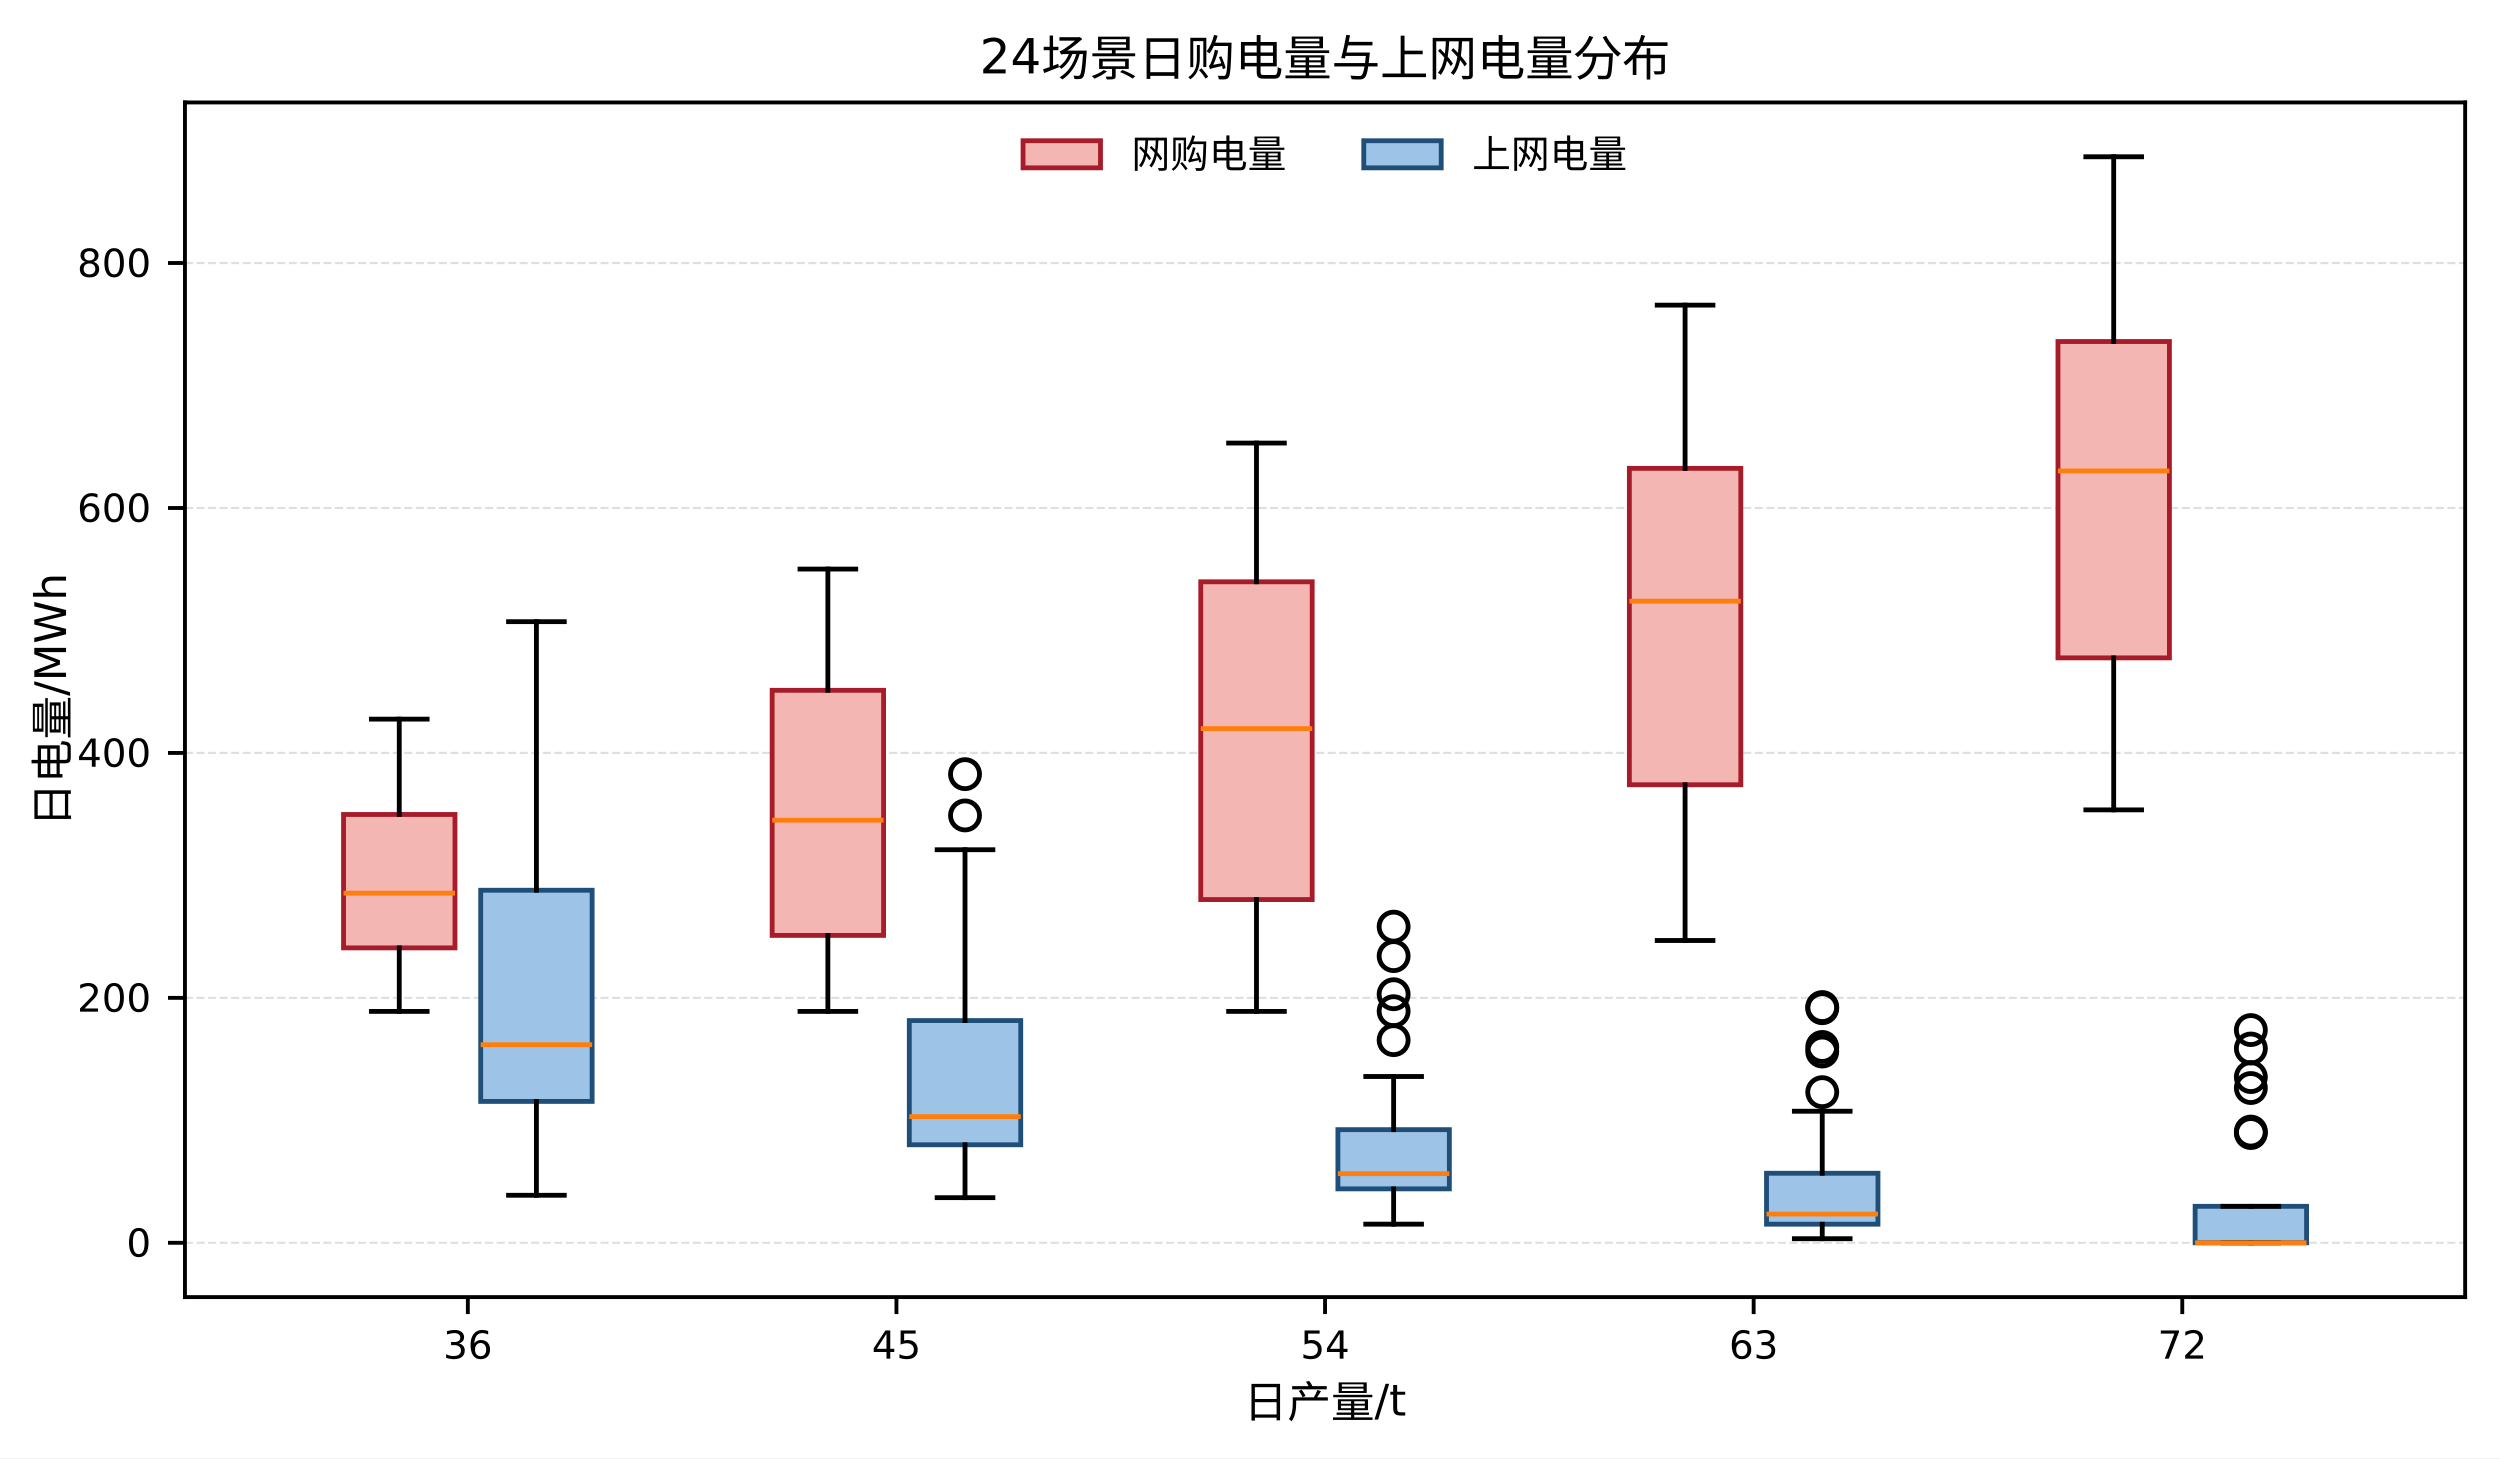
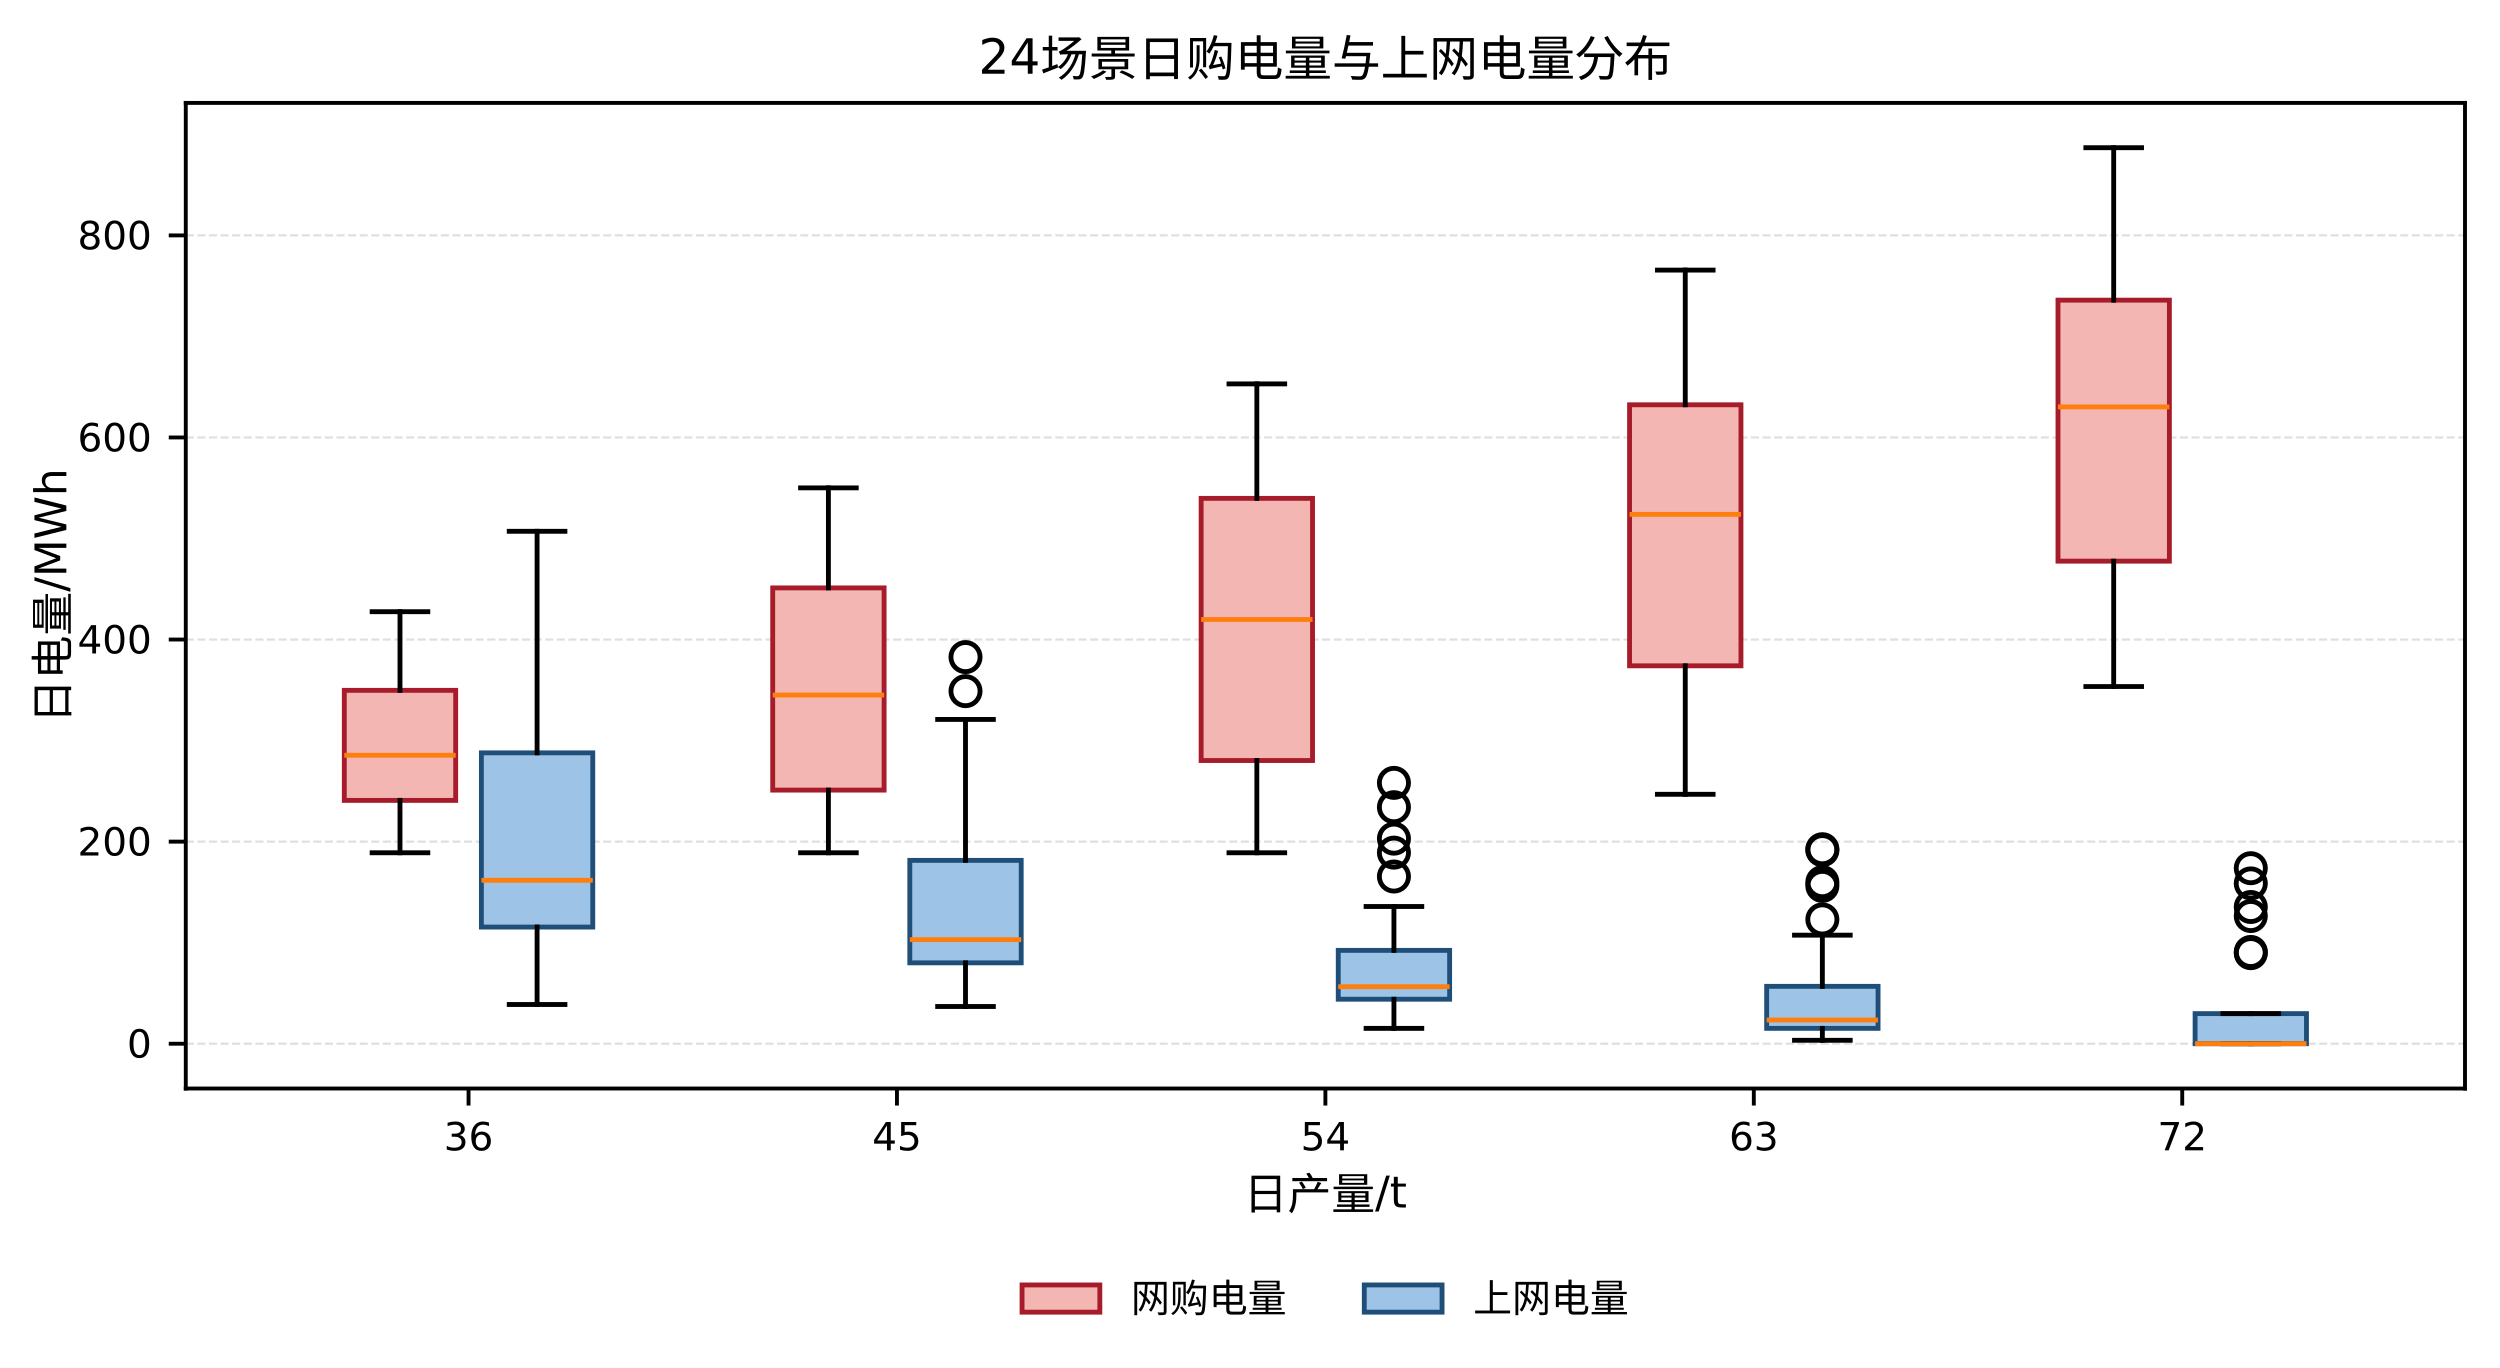
- <svg xmlns="http://www.w3.org/2000/svg" xmlns:xlink="http://www.w3.org/1999/xlink" width="516.559pt" height="301.259pt" viewBox="0 0 516.559 301.259" version="1.1">
+ <svg xmlns="http://www.w3.org/2000/svg" xmlns:xlink="http://www.w3.org/1999/xlink" width="514.28pt" height="281.36pt" viewBox="0 0 514.28 281.36" version="1.1">
  <defs>
    <style type="text/css">*{stroke-linejoin: round; stroke-linecap: butt}</style>
  </defs>
  <g id="figure_1">
    <g id="patch_1">
-       <path d="M 0 301.259  L 516.559 301.259  L 516.559 0  L 0 0  z " style="fill: #ffffff" />
+       <path d="M 0 281.36  L 514.28 281.36  L 514.28 0  L 0 0  z " style="fill: #ffffff" />
    </g>
    <g id="axes_1">
      <g id="patch_2">
-         <path d="M 38.216 268.012  L 509.359 268.012  L 509.359 21.169  L 38.216 21.169  z " style="fill: #ffffff" />
+         <path d="M 38.216 223.921  L 507.08 223.921  L 507.08 21.169  L 38.216 21.169  z " style="fill: #ffffff" />
      </g>
      <g id="matplotlib.axis_1">
        <g id="xtick_1">
          <g id="line2d_1">
            <defs>
-               <path id="me4c635c023" d="M 0 0  L 0 3.5  " style="stroke: #000000; stroke-width: 0.8" />
+               <path id="m627c7ab165" d="M 0 0  L 0 3.5  " style="stroke: #000000; stroke-width: 0.8" />
            </defs>
            <g>
-               <use xlink:href="#me4c635c023" x="96.666" y="268.012" style="stroke: #000000; stroke-width: 0.8" />
+               <use xlink:href="#m627c7ab165" x="96.383" y="223.921" style="stroke: #000000; stroke-width: 0.8" />
            </g>
          </g>
          <g id="text_1">
-             <text style="font-size: 8px; font-family: 'SimSun', 'Microsoft YaHei', 'SimHei', 'Arial Unicode MS', 'DejaVu Sans', sans-serif; text-anchor: middle" x="96.666" y="280.731" transform="rotate(-0 96.66569 280.7312)">36</text>
+             <text style="font-size: 8px; font-family: 'SimSun', 'Microsoft YaHei', 'SimHei', 'Arial Unicode MS', 'DejaVu Sans', sans-serif; text-anchor: middle" x="96.383" y="236.639" transform="rotate(-0 96.38296 236.6395)">36</text>
          </g>
        </g>
        <g id="xtick_2">
          <g id="line2d_2">
            <g>
-               <use xlink:href="#me4c635c023" x="185.226" y="268.012" style="stroke: #000000; stroke-width: 0.8" />
+               <use xlink:href="#m627c7ab165" x="184.515" y="223.921" style="stroke: #000000; stroke-width: 0.8" />
            </g>
          </g>
          <g id="text_2">
-             <text style="font-size: 8px; font-family: 'SimSun', 'Microsoft YaHei', 'SimHei', 'Arial Unicode MS', 'DejaVu Sans', sans-serif; text-anchor: middle" x="185.226" y="280.731" transform="rotate(-0 185.2264 280.7312)">45</text>
+             <text style="font-size: 8px; font-family: 'SimSun', 'Microsoft YaHei', 'SimHei', 'Arial Unicode MS', 'DejaVu Sans', sans-serif; text-anchor: middle" x="184.515" y="236.639" transform="rotate(-0 184.5153 236.6395)">45</text>
          </g>
        </g>
        <g id="xtick_3">
          <g id="line2d_3">
            <g>
-               <use xlink:href="#me4c635c023" x="273.787" y="268.012" style="stroke: #000000; stroke-width: 0.8" />
+               <use xlink:href="#m627c7ab165" x="272.648" y="223.921" style="stroke: #000000; stroke-width: 0.8" />
            </g>
          </g>
          <g id="text_3">
-             <text style="font-size: 8px; font-family: 'SimSun', 'Microsoft YaHei', 'SimHei', 'Arial Unicode MS', 'DejaVu Sans', sans-serif; text-anchor: middle" x="273.787" y="280.731" transform="rotate(-0 273.7871 280.7312)">54</text>
+             <text style="font-size: 8px; font-family: 'SimSun', 'Microsoft YaHei', 'SimHei', 'Arial Unicode MS', 'DejaVu Sans', sans-serif; text-anchor: middle" x="272.648" y="236.639" transform="rotate(-0 272.6476 236.6395)">54</text>
          </g>
        </g>
        <g id="xtick_4">
          <g id="line2d_4">
            <g>
-               <use xlink:href="#me4c635c023" x="362.348" y="268.012" style="stroke: #000000; stroke-width: 0.8" />
+               <use xlink:href="#m627c7ab165" x="360.78" y="223.921" style="stroke: #000000; stroke-width: 0.8" />
            </g>
          </g>
          <g id="text_4">
-             <text style="font-size: 8px; font-family: 'SimSun', 'Microsoft YaHei', 'SimHei', 'Arial Unicode MS', 'DejaVu Sans', sans-serif; text-anchor: middle" x="362.348" y="280.731" transform="rotate(-0 362.3478 280.7312)">63</text>
+             <text style="font-size: 8px; font-family: 'SimSun', 'Microsoft YaHei', 'SimHei', 'Arial Unicode MS', 'DejaVu Sans', sans-serif; text-anchor: middle" x="360.78" y="236.639" transform="rotate(-0 360.78 236.6395)">63</text>
          </g>
        </g>
        <g id="xtick_5">
          <g id="line2d_5">
            <g>
-               <use xlink:href="#me4c635c023" x="450.909" y="268.012" style="stroke: #000000; stroke-width: 0.8" />
+               <use xlink:href="#m627c7ab165" x="448.912" y="223.921" style="stroke: #000000; stroke-width: 0.8" />
            </g>
          </g>
          <g id="text_5">
-             <text style="font-size: 8px; font-family: 'SimSun', 'Microsoft YaHei', 'SimHei', 'Arial Unicode MS', 'DejaVu Sans', sans-serif; text-anchor: middle" x="450.909" y="280.731" transform="rotate(-0 450.9085 280.7312)">72</text>
+             <text style="font-size: 8px; font-family: 'SimSun', 'Microsoft YaHei', 'SimHei', 'Arial Unicode MS', 'DejaVu Sans', sans-serif; text-anchor: middle" x="448.912" y="236.639" transform="rotate(-0 448.9123 236.6395)">72</text>
          </g>
        </g>
        <g id="text_6">
-           <text style="font-size: 9px; font-family: 'SimSun', 'Microsoft YaHei', 'SimHei', 'Arial Unicode MS', 'DejaVu Sans', sans-serif; text-anchor: middle" x="273.787" y="292.899" transform="rotate(-0 273.7871 292.8992)">日产量/t</text>
+           <text style="font-size: 9px; font-family: 'SimSun', 'Microsoft YaHei', 'SimHei', 'Arial Unicode MS', 'DejaVu Sans', sans-serif; text-anchor: middle" x="272.648" y="248.807" transform="rotate(-0 272.6476 248.8075)">日产量/t</text>
        </g>
      </g>
      <g id="matplotlib.axis_2">
        <g id="ytick_1">
          <g id="line2d_6">
-             <path d="M 38.216 256.792  L 509.359 256.792  " clip-path="url(#pb311a4778d)" style="fill: none; stroke-dasharray: 1.665,0.72; stroke-dashoffset: 0; stroke: #b0b0b0; stroke-opacity: 0.4; stroke-width: 0.45" />
+             <path d="M 38.216 214.705  L 507.08 214.705  " clip-path="url(#p07a234f239)" style="fill: none; stroke-dasharray: 1.665,0.72; stroke-dashoffset: 0; stroke: #b0b0b0; stroke-opacity: 0.4; stroke-width: 0.45" />
          </g>
          <g id="line2d_7">
            <defs>
-               <path id="ma2f977db9d" d="M 0 0  L -3.5 0  " style="stroke: #000000; stroke-width: 0.8" />
+               <path id="ma8df1e7a43" d="M 0 0  L -3.5 0  " style="stroke: #000000; stroke-width: 0.8" />
            </defs>
            <g>
-               <use xlink:href="#ma2f977db9d" x="38.216" y="256.792" style="stroke: #000000; stroke-width: 0.8" />
+               <use xlink:href="#ma8df1e7a43" x="38.216" y="214.705" style="stroke: #000000; stroke-width: 0.8" />
            </g>
          </g>
          <g id="text_7">
-             <text style="font-size: 8px; font-family: 'SimSun', 'Microsoft YaHei', 'SimHei', 'Arial Unicode MS', 'DejaVu Sans', sans-serif; text-anchor: end" x="31.216" y="259.652" transform="rotate(-0 31.21562 259.6517)">0</text>
+             <text style="font-size: 8px; font-family: 'SimSun', 'Microsoft YaHei', 'SimHei', 'Arial Unicode MS', 'DejaVu Sans', sans-serif; text-anchor: end" x="31.216" y="217.564" transform="rotate(-0 31.21562 217.5641)">0</text>
          </g>
        </g>
        <g id="ytick_2">
          <g id="line2d_8">
-             <path d="M 38.216 206.181  L 509.359 206.181  " clip-path="url(#pb311a4778d)" style="fill: none; stroke-dasharray: 1.665,0.72; stroke-dashoffset: 0; stroke: #b0b0b0; stroke-opacity: 0.4; stroke-width: 0.45" />
+             <path d="M 38.216 173.134  L 507.08 173.134  " clip-path="url(#p07a234f239)" style="fill: none; stroke-dasharray: 1.665,0.72; stroke-dashoffset: 0; stroke: #b0b0b0; stroke-opacity: 0.4; stroke-width: 0.45" />
          </g>
          <g id="line2d_9">
            <g>
-               <use xlink:href="#ma2f977db9d" x="38.216" y="206.181" style="stroke: #000000; stroke-width: 0.8" />
+               <use xlink:href="#ma8df1e7a43" x="38.216" y="173.134" style="stroke: #000000; stroke-width: 0.8" />
            </g>
          </g>
          <g id="text_8">
-             <text style="font-size: 8px; font-family: 'SimSun', 'Microsoft YaHei', 'SimHei', 'Arial Unicode MS', 'DejaVu Sans', sans-serif; text-anchor: end" x="31.216" y="209.041" transform="rotate(-0 31.21562 209.0406)">200</text>
+             <text style="font-size: 8px; font-family: 'SimSun', 'Microsoft YaHei', 'SimHei', 'Arial Unicode MS', 'DejaVu Sans', sans-serif; text-anchor: end" x="31.216" y="175.993" transform="rotate(-0 31.21562 175.9933)">200</text>
          </g>
        </g>
        <g id="ytick_3">
          <g id="line2d_10">
-             <path d="M 38.216 155.57  L 509.359 155.57  " clip-path="url(#pb311a4778d)" style="fill: none; stroke-dasharray: 1.665,0.72; stroke-dashoffset: 0; stroke: #b0b0b0; stroke-opacity: 0.4; stroke-width: 0.45" />
+             <path d="M 38.216 131.563  L 507.08 131.563  " clip-path="url(#p07a234f239)" style="fill: none; stroke-dasharray: 1.665,0.72; stroke-dashoffset: 0; stroke: #b0b0b0; stroke-opacity: 0.4; stroke-width: 0.45" />
          </g>
          <g id="line2d_11">
            <g>
-               <use xlink:href="#ma2f977db9d" x="38.216" y="155.57" style="stroke: #000000; stroke-width: 0.8" />
+               <use xlink:href="#ma8df1e7a43" x="38.216" y="131.563" style="stroke: #000000; stroke-width: 0.8" />
            </g>
          </g>
          <g id="text_9">
-             <text style="font-size: 8px; font-family: 'SimSun', 'Microsoft YaHei', 'SimHei', 'Arial Unicode MS', 'DejaVu Sans', sans-serif; text-anchor: end" x="31.216" y="158.43" transform="rotate(-0 31.21562 158.4296)">400</text>
+             <text style="font-size: 8px; font-family: 'SimSun', 'Microsoft YaHei', 'SimHei', 'Arial Unicode MS', 'DejaVu Sans', sans-serif; text-anchor: end" x="31.216" y="134.422" transform="rotate(-0 31.21562 134.4225)">400</text>
          </g>
        </g>
        <g id="ytick_4">
          <g id="line2d_12">
-             <path d="M 38.216 104.959  L 509.359 104.959  " clip-path="url(#pb311a4778d)" style="fill: none; stroke-dasharray: 1.665,0.72; stroke-dashoffset: 0; stroke: #b0b0b0; stroke-opacity: 0.4; stroke-width: 0.45" />
+             <path d="M 38.216 89.992  L 507.08 89.992  " clip-path="url(#p07a234f239)" style="fill: none; stroke-dasharray: 1.665,0.72; stroke-dashoffset: 0; stroke: #b0b0b0; stroke-opacity: 0.4; stroke-width: 0.45" />
          </g>
          <g id="line2d_13">
            <g>
-               <use xlink:href="#ma2f977db9d" x="38.216" y="104.959" style="stroke: #000000; stroke-width: 0.8" />
+               <use xlink:href="#ma8df1e7a43" x="38.216" y="89.992" style="stroke: #000000; stroke-width: 0.8" />
            </g>
          </g>
          <g id="text_10">
-             <text style="font-size: 8px; font-family: 'SimSun', 'Microsoft YaHei', 'SimHei', 'Arial Unicode MS', 'DejaVu Sans', sans-serif; text-anchor: end" x="31.216" y="107.818" transform="rotate(-0 31.21562 107.8185)">600</text>
+             <text style="font-size: 8px; font-family: 'SimSun', 'Microsoft YaHei', 'SimHei', 'Arial Unicode MS', 'DejaVu Sans', sans-serif; text-anchor: end" x="31.216" y="92.852" transform="rotate(-0 31.21562 92.85168)">600</text>
          </g>
        </g>
        <g id="ytick_5">
          <g id="line2d_14">
-             <path d="M 38.216 54.348  L 509.359 54.348  " clip-path="url(#pb311a4778d)" style="fill: none; stroke-dasharray: 1.665,0.72; stroke-dashoffset: 0; stroke: #b0b0b0; stroke-opacity: 0.4; stroke-width: 0.45" />
+             <path d="M 38.216 48.421  L 507.08 48.421  " clip-path="url(#p07a234f239)" style="fill: none; stroke-dasharray: 1.665,0.72; stroke-dashoffset: 0; stroke: #b0b0b0; stroke-opacity: 0.4; stroke-width: 0.45" />
          </g>
          <g id="line2d_15">
            <g>
-               <use xlink:href="#ma2f977db9d" x="38.216" y="54.348" style="stroke: #000000; stroke-width: 0.8" />
+               <use xlink:href="#ma8df1e7a43" x="38.216" y="48.421" style="stroke: #000000; stroke-width: 0.8" />
            </g>
          </g>
          <g id="text_11">
-             <text style="font-size: 8px; font-family: 'SimSun', 'Microsoft YaHei', 'SimHei', 'Arial Unicode MS', 'DejaVu Sans', sans-serif; text-anchor: end" x="31.216" y="57.207" transform="rotate(-0 31.21562 57.20743)">800</text>
+             <text style="font-size: 8px; font-family: 'SimSun', 'Microsoft YaHei', 'SimHei', 'Arial Unicode MS', 'DejaVu Sans', sans-serif; text-anchor: end" x="31.216" y="51.281" transform="rotate(-0 31.21562 51.28087)">800</text>
          </g>
        </g>
        <g id="text_12">
-           <text style="font-size: 9px; font-family: 'SimSun', 'Microsoft YaHei', 'SimHei', 'Arial Unicode MS', 'DejaVu Sans', sans-serif; text-anchor: middle" x="14.055" y="144.591" transform="rotate(-90 14.05547 144.5906)">日电量/MWh</text>
+           <text style="font-size: 9px; font-family: 'SimSun', 'Microsoft YaHei', 'SimHei', 'Arial Unicode MS', 'DejaVu Sans', sans-serif; text-anchor: middle" x="14.055" y="122.545" transform="rotate(-90 14.05547 122.5447)">日电量/MWh</text>
        </g>
      </g>
      <g id="patch_3">
-         <path d="M 70.983 195.854  L 94.009 195.854  L 94.009 168.291  L 70.983 168.291  L 70.983 195.854  z " clip-path="url(#pb311a4778d)" style="fill: #f4b6b2; stroke: #a61c2a; stroke-linejoin: miter" />
+         <path d="M 70.825 164.651  L 93.739 164.651  L 93.739 142.012  L 70.825 142.012  L 70.825 164.651  z " clip-path="url(#p07a234f239)" style="fill: #f4b6b2; stroke: #a61c2a; stroke-linejoin: miter" />
      </g>
      <g id="line2d_16">
-         <path d="M 82.496 195.854  L 82.496 208.976  " clip-path="url(#pb311a4778d)" style="fill: none; stroke: #000000; stroke-linecap: square" />
+         <path d="M 82.282 164.651  L 82.282 175.43  " clip-path="url(#p07a234f239)" style="fill: none; stroke: #000000; stroke-linecap: square" />
      </g>
      <g id="line2d_17">
-         <path d="M 82.496 168.291  L 82.496 148.589  " clip-path="url(#pb311a4778d)" style="fill: none; stroke: #000000; stroke-linecap: square" />
+         <path d="M 82.282 142.012  L 82.282 125.829  " clip-path="url(#p07a234f239)" style="fill: none; stroke: #000000; stroke-linecap: square" />
      </g>
      <g id="line2d_18">
-         <path d="M 76.74 208.976  L 88.252 208.976  " clip-path="url(#pb311a4778d)" style="fill: none; stroke: #000000; stroke-linecap: square" />
+         <path d="M 76.553 175.43  L 88.01 175.43  " clip-path="url(#p07a234f239)" style="fill: none; stroke: #000000; stroke-linecap: square" />
      </g>
      <g id="line2d_19">
-         <path d="M 76.74 148.589  L 88.252 148.589  " clip-path="url(#pb311a4778d)" style="fill: none; stroke: #000000; stroke-linecap: square" />
+         <path d="M 76.553 125.829  L 88.01 125.829  " clip-path="url(#p07a234f239)" style="fill: none; stroke: #000000; stroke-linecap: square" />
      </g>
      <g id="line2d_20" />
      <g id="patch_4">
-         <path d="M 159.544 193.275  L 182.57 193.275  L 182.57 142.636  L 159.544 142.636  L 159.544 193.275  z " clip-path="url(#pb311a4778d)" style="fill: #f4b6b2; stroke: #a61c2a; stroke-linejoin: miter" />
+         <path d="M 158.957 162.533  L 181.871 162.533  L 181.871 120.939  L 158.957 120.939  L 158.957 162.533  z " clip-path="url(#p07a234f239)" style="fill: #f4b6b2; stroke: #a61c2a; stroke-linejoin: miter" />
      </g>
      <g id="line2d_21">
-         <path d="M 171.057 193.275  L 171.057 208.976  " clip-path="url(#pb311a4778d)" style="fill: none; stroke: #000000; stroke-linecap: square" />
+         <path d="M 170.414 162.533  L 170.414 175.43  " clip-path="url(#p07a234f239)" style="fill: none; stroke: #000000; stroke-linecap: square" />
      </g>
      <g id="line2d_22">
-         <path d="M 171.057 142.636  L 171.057 117.58  " clip-path="url(#pb311a4778d)" style="fill: none; stroke: #000000; stroke-linecap: square" />
+         <path d="M 170.414 120.939  L 170.414 100.359  " clip-path="url(#p07a234f239)" style="fill: none; stroke: #000000; stroke-linecap: square" />
      </g>
      <g id="line2d_23">
-         <path d="M 165.3 208.976  L 176.813 208.976  " clip-path="url(#pb311a4778d)" style="fill: none; stroke: #000000; stroke-linecap: square" />
+         <path d="M 164.686 175.43  L 176.143 175.43  " clip-path="url(#p07a234f239)" style="fill: none; stroke: #000000; stroke-linecap: square" />
      </g>
      <g id="line2d_24">
-         <path d="M 165.3 117.58  L 176.813 117.58  " clip-path="url(#pb311a4778d)" style="fill: none; stroke: #000000; stroke-linecap: square" />
+         <path d="M 164.686 100.359  L 176.143 100.359  " clip-path="url(#p07a234f239)" style="fill: none; stroke: #000000; stroke-linecap: square" />
      </g>
      <g id="line2d_25" />
      <g id="patch_5">
-         <path d="M 248.105 185.869  L 271.13 185.869  L 271.13 120.212  L 248.105 120.212  L 248.105 185.869  z " clip-path="url(#pb311a4778d)" style="fill: #f4b6b2; stroke: #a61c2a; stroke-linejoin: miter" />
+         <path d="M 247.089 156.45  L 270.004 156.45  L 270.004 102.521  L 247.089 102.521  L 247.089 156.45  z " clip-path="url(#p07a234f239)" style="fill: #f4b6b2; stroke: #a61c2a; stroke-linejoin: miter" />
      </g>
      <g id="line2d_26">
-         <path d="M 259.617 185.869  L 259.617 208.976  " clip-path="url(#pb311a4778d)" style="fill: none; stroke: #000000; stroke-linecap: square" />
+         <path d="M 258.546 156.45  L 258.546 175.43  " clip-path="url(#p07a234f239)" style="fill: none; stroke: #000000; stroke-linecap: square" />
      </g>
      <g id="line2d_27">
-         <path d="M 259.617 120.212  L 259.617 91.549  " clip-path="url(#pb311a4778d)" style="fill: none; stroke: #000000; stroke-linecap: square" />
+         <path d="M 258.546 102.521  L 258.546 78.977  " clip-path="url(#p07a234f239)" style="fill: none; stroke: #000000; stroke-linecap: square" />
      </g>
      <g id="line2d_28">
-         <path d="M 253.861 208.976  L 265.374 208.976  " clip-path="url(#pb311a4778d)" style="fill: none; stroke: #000000; stroke-linecap: square" />
+         <path d="M 252.818 175.43  L 264.275 175.43  " clip-path="url(#p07a234f239)" style="fill: none; stroke: #000000; stroke-linecap: square" />
      </g>
      <g id="line2d_29">
-         <path d="M 253.861 91.549  L 265.374 91.549  " clip-path="url(#pb311a4778d)" style="fill: none; stroke: #000000; stroke-linecap: square" />
+         <path d="M 252.818 78.977  L 264.275 78.977  " clip-path="url(#p07a234f239)" style="fill: none; stroke: #000000; stroke-linecap: square" />
      </g>
      <g id="line2d_30" />
      <g id="patch_6">
-         <path d="M 336.665 162.149  L 359.691 162.149  L 359.691 96.774  L 336.665 96.774  L 336.665 162.149  z " clip-path="url(#pb311a4778d)" style="fill: #f4b6b2; stroke: #a61c2a; stroke-linejoin: miter" />
+         <path d="M 335.222 136.967  L 358.136 136.967  L 358.136 83.269  L 335.222 83.269  L 335.222 136.967  z " clip-path="url(#p07a234f239)" style="fill: #f4b6b2; stroke: #a61c2a; stroke-linejoin: miter" />
      </g>
      <g id="line2d_31">
-         <path d="M 348.178 162.149  L 348.178 194.33  " clip-path="url(#pb311a4778d)" style="fill: none; stroke: #000000; stroke-linecap: square" />
+         <path d="M 346.679 136.967  L 346.679 163.4  " clip-path="url(#p07a234f239)" style="fill: none; stroke: #000000; stroke-linecap: square" />
      </g>
      <g id="line2d_32">
-         <path d="M 348.178 96.774  L 348.178 63.045  " clip-path="url(#pb311a4778d)" style="fill: none; stroke: #000000; stroke-linecap: square" />
+         <path d="M 346.679 83.269  L 346.679 55.565  " clip-path="url(#p07a234f239)" style="fill: none; stroke: #000000; stroke-linecap: square" />
      </g>
      <g id="line2d_33">
-         <path d="M 342.422 194.33  L 353.935 194.33  " clip-path="url(#pb311a4778d)" style="fill: none; stroke: #000000; stroke-linecap: square" />
+         <path d="M 340.95 163.4  L 352.407 163.4  " clip-path="url(#p07a234f239)" style="fill: none; stroke: #000000; stroke-linecap: square" />
      </g>
      <g id="line2d_34">
-         <path d="M 342.422 63.045  L 353.935 63.045  " clip-path="url(#pb311a4778d)" style="fill: none; stroke: #000000; stroke-linecap: square" />
+         <path d="M 340.95 55.565  L 352.407 55.565  " clip-path="url(#p07a234f239)" style="fill: none; stroke: #000000; stroke-linecap: square" />
      </g>
      <g id="line2d_35" />
      <g id="patch_7">
-         <path d="M 425.226 135.934  L 448.252 135.934  L 448.252 70.568  L 425.226 70.568  L 425.226 135.934  z " clip-path="url(#pb311a4778d)" style="fill: #f4b6b2; stroke: #a61c2a; stroke-linejoin: miter" />
+         <path d="M 423.354 115.435  L 446.268 115.435  L 446.268 61.744  L 423.354 61.744  L 423.354 115.435  z " clip-path="url(#p07a234f239)" style="fill: #f4b6b2; stroke: #a61c2a; stroke-linejoin: miter" />
      </g>
      <g id="line2d_36">
-         <path d="M 436.739 135.934  L 436.739 167.337  " clip-path="url(#pb311a4778d)" style="fill: none; stroke: #000000; stroke-linecap: square" />
+         <path d="M 434.811 115.435  L 434.811 141.228  " clip-path="url(#p07a234f239)" style="fill: none; stroke: #000000; stroke-linecap: square" />
      </g>
      <g id="line2d_37">
-         <path d="M 436.739 70.568  L 436.739 32.389  " clip-path="url(#pb311a4778d)" style="fill: none; stroke: #000000; stroke-linecap: square" />
+         <path d="M 434.811 61.744  L 434.811 30.385  " clip-path="url(#p07a234f239)" style="fill: none; stroke: #000000; stroke-linecap: square" />
      </g>
      <g id="line2d_38">
-         <path d="M 430.982 167.337  L 442.495 167.337  " clip-path="url(#pb311a4778d)" style="fill: none; stroke: #000000; stroke-linecap: square" />
+         <path d="M 429.083 141.228  L 440.54 141.228  " clip-path="url(#p07a234f239)" style="fill: none; stroke: #000000; stroke-linecap: square" />
      </g>
      <g id="line2d_39">
-         <path d="M 430.982 32.389  L 442.495 32.389  " clip-path="url(#pb311a4778d)" style="fill: none; stroke: #000000; stroke-linecap: square" />
+         <path d="M 429.083 30.385  L 440.54 30.385  " clip-path="url(#p07a234f239)" style="fill: none; stroke: #000000; stroke-linecap: square" />
      </g>
      <g id="line2d_40" />
      <g id="patch_8">
-         <path d="M 99.323 227.577  L 122.348 227.577  L 122.348 183.946  L 99.323 183.946  L 99.323 227.577  z " clip-path="url(#pb311a4778d)" style="fill: #9dc3e6; stroke: #1f4e79; stroke-linejoin: miter" />
+         <path d="M 99.027 190.708  L 121.941 190.708  L 121.941 154.87  L 99.027 154.87  L 99.027 190.708  z " clip-path="url(#p07a234f239)" style="fill: #9dc3e6; stroke: #1f4e79; stroke-linejoin: miter" />
      </g>
      <g id="line2d_41">
-         <path d="M 110.835 227.577  L 110.835 246.971  " clip-path="url(#pb311a4778d)" style="fill: none; stroke: #000000; stroke-linecap: square" />
+         <path d="M 110.484 190.708  L 110.484 206.637  " clip-path="url(#p07a234f239)" style="fill: none; stroke: #000000; stroke-linecap: square" />
      </g>
      <g id="line2d_42">
-         <path d="M 110.835 183.946  L 110.835 128.453  " clip-path="url(#pb311a4778d)" style="fill: none; stroke: #000000; stroke-linecap: square" />
+         <path d="M 110.484 154.87  L 110.484 109.29  " clip-path="url(#p07a234f239)" style="fill: none; stroke: #000000; stroke-linecap: square" />
      </g>
      <g id="line2d_43">
-         <path d="M 105.079 246.971  L 116.592 246.971  " clip-path="url(#pb311a4778d)" style="fill: none; stroke: #000000; stroke-linecap: square" />
+         <path d="M 104.756 206.637  L 116.213 206.637  " clip-path="url(#p07a234f239)" style="fill: none; stroke: #000000; stroke-linecap: square" />
      </g>
      <g id="line2d_44">
-         <path d="M 105.079 128.453  L 116.592 128.453  " clip-path="url(#pb311a4778d)" style="fill: none; stroke: #000000; stroke-linecap: square" />
+         <path d="M 104.756 109.29  L 116.213 109.29  " clip-path="url(#p07a234f239)" style="fill: none; stroke: #000000; stroke-linecap: square" />
      </g>
      <g id="line2d_45" />
      <g id="patch_9">
-         <path d="M 187.883 236.538  L 210.909 236.538  L 210.909 210.875  L 187.883 210.875  L 187.883 236.538  z " clip-path="url(#pb311a4778d)" style="fill: #9dc3e6; stroke: #1f4e79; stroke-linejoin: miter" />
+         <path d="M 187.159 198.068  L 210.074 198.068  L 210.074 176.989  L 187.159 176.989  L 187.159 198.068  z " clip-path="url(#p07a234f239)" style="fill: #9dc3e6; stroke: #1f4e79; stroke-linejoin: miter" />
      </g>
      <g id="line2d_46">
-         <path d="M 199.396 236.538  L 199.396 247.467  " clip-path="url(#pb311a4778d)" style="fill: none; stroke: #000000; stroke-linecap: square" />
+         <path d="M 198.616 198.068  L 198.616 207.045  " clip-path="url(#p07a234f239)" style="fill: none; stroke: #000000; stroke-linecap: square" />
      </g>
      <g id="line2d_47">
-         <path d="M 199.396 210.875  L 199.396 175.575  " clip-path="url(#pb311a4778d)" style="fill: none; stroke: #000000; stroke-linecap: square" />
+         <path d="M 198.616 176.989  L 198.616 147.995  " clip-path="url(#p07a234f239)" style="fill: none; stroke: #000000; stroke-linecap: square" />
      </g>
      <g id="line2d_48">
-         <path d="M 193.64 247.467  L 205.153 247.467  " clip-path="url(#pb311a4778d)" style="fill: none; stroke: #000000; stroke-linecap: square" />
+         <path d="M 192.888 207.045  L 204.345 207.045  " clip-path="url(#p07a234f239)" style="fill: none; stroke: #000000; stroke-linecap: square" />
      </g>
      <g id="line2d_49">
-         <path d="M 193.64 175.575  L 205.153 175.575  " clip-path="url(#pb311a4778d)" style="fill: none; stroke: #000000; stroke-linecap: square" />
+         <path d="M 192.888 147.995  L 204.345 147.995  " clip-path="url(#p07a234f239)" style="fill: none; stroke: #000000; stroke-linecap: square" />
      </g>
      <g id="line2d_50">
        <defs>
-           <path id="m79ee111a82" d="M 0 3  C 0.796 3 1.559 2.684 2.121 2.121  C 2.684 1.559 3 0.796 3 0  C 3 -0.796 2.684 -1.559 2.121 -2.121  C 1.559 -2.684 0.796 -3 0 -3  C -0.796 -3 -1.559 -2.684 -2.121 -2.121  C -2.684 -1.559 -3 -0.796 -3 0  C -3 0.796 -2.684 1.559 -2.121 2.121  C -1.559 2.684 -0.796 3 0 3  z " style="stroke: #000000" />
+           <path id="m12186a5884" d="M 0 3  C 0.796 3 1.559 2.684 2.121 2.121  C 2.684 1.559 3 0.796 3 0  C 3 -0.796 2.684 -1.559 2.121 -2.121  C 1.559 -2.684 0.796 -3 0 -3  C -0.796 -3 -1.559 -2.684 -2.121 -2.121  C -2.684 -1.559 -3 -0.796 -3 0  C -3 0.796 -2.684 1.559 -2.121 2.121  C -1.559 2.684 -0.796 3 0 3  z " style="stroke: #000000" />
        </defs>
-         <g clip-path="url(#pb311a4778d)">
-           <use xlink:href="#m79ee111a82" x="199.396" y="168.489" style="fill-opacity: 0; stroke: #000000" />
-           <use xlink:href="#m79ee111a82" x="199.396" y="159.959" style="fill-opacity: 0; stroke: #000000" />
+         <g clip-path="url(#p07a234f239)">
+           <use xlink:href="#m12186a5884" x="198.616" y="142.174" style="fill-opacity: 0; stroke: #000000" />
+           <use xlink:href="#m12186a5884" x="198.616" y="135.168" style="fill-opacity: 0; stroke: #000000" />
        </g>
      </g>
      <g id="patch_10">
-         <path d="M 276.444 245.647  L 299.47 245.647  L 299.47 233.414  L 276.444 233.414  L 276.444 245.647  z " clip-path="url(#pb311a4778d)" style="fill: #9dc3e6; stroke: #1f4e79; stroke-linejoin: miter" />
+         <path d="M 275.292 205.551  L 298.206 205.551  L 298.206 195.502  L 275.292 195.502  L 275.292 205.551  z " clip-path="url(#p07a234f239)" style="fill: #9dc3e6; stroke: #1f4e79; stroke-linejoin: miter" />
      </g>
      <g id="line2d_51">
-         <path d="M 287.957 245.647  L 287.957 252.941  " clip-path="url(#pb311a4778d)" style="fill: none; stroke: #000000; stroke-linecap: square" />
+         <path d="M 286.749 205.551  L 286.749 211.542  " clip-path="url(#p07a234f239)" style="fill: none; stroke: #000000; stroke-linecap: square" />
      </g>
      <g id="line2d_52">
-         <path d="M 287.957 233.414  L 287.957 222.431  " clip-path="url(#pb311a4778d)" style="fill: none; stroke: #000000; stroke-linecap: square" />
+         <path d="M 286.749 195.502  L 286.749 186.481  " clip-path="url(#p07a234f239)" style="fill: none; stroke: #000000; stroke-linecap: square" />
      </g>
      <g id="line2d_53">
-         <path d="M 282.2 252.941  L 293.713 252.941  " clip-path="url(#pb311a4778d)" style="fill: none; stroke: #000000; stroke-linecap: square" />
+         <path d="M 281.02 211.542  L 292.477 211.542  " clip-path="url(#p07a234f239)" style="fill: none; stroke: #000000; stroke-linecap: square" />
      </g>
      <g id="line2d_54">
-         <path d="M 282.2 222.431  L 293.713 222.431  " clip-path="url(#pb311a4778d)" style="fill: none; stroke: #000000; stroke-linecap: square" />
+         <path d="M 281.02 186.481  L 292.477 186.481  " clip-path="url(#p07a234f239)" style="fill: none; stroke: #000000; stroke-linecap: square" />
      </g>
      <g id="line2d_55">
-         <g clip-path="url(#pb311a4778d)">
-           <use xlink:href="#m79ee111a82" x="287.957" y="191.464" style="fill-opacity: 0; stroke: #000000" />
-           <use xlink:href="#m79ee111a82" x="287.957" y="205.433" style="fill-opacity: 0; stroke: #000000" />
-           <use xlink:href="#m79ee111a82" x="287.957" y="197.554" style="fill-opacity: 0; stroke: #000000" />
-           <use xlink:href="#m79ee111a82" x="287.957" y="208.935" style="fill-opacity: 0; stroke: #000000" />
-           <use xlink:href="#m79ee111a82" x="287.957" y="214.919" style="fill-opacity: 0; stroke: #000000" />
+         <g clip-path="url(#p07a234f239)">
+           <use xlink:href="#m12186a5884" x="286.749" y="161.046" style="fill-opacity: 0; stroke: #000000" />
+           <use xlink:href="#m12186a5884" x="286.749" y="172.519" style="fill-opacity: 0; stroke: #000000" />
+           <use xlink:href="#m12186a5884" x="286.749" y="166.048" style="fill-opacity: 0; stroke: #000000" />
+           <use xlink:href="#m12186a5884" x="286.749" y="175.396" style="fill-opacity: 0; stroke: #000000" />
+           <use xlink:href="#m12186a5884" x="286.749" y="180.311" style="fill-opacity: 0; stroke: #000000" />
        </g>
      </g>
      <g id="patch_11">
-         <path d="M 365.005 252.946  L 388.03 252.946  L 388.03 242.422  L 365.005 242.422  L 365.005 252.946  z " clip-path="url(#pb311a4778d)" style="fill: #9dc3e6; stroke: #1f4e79; stroke-linejoin: miter" />
+         <path d="M 363.424 211.545  L 386.338 211.545  L 386.338 202.902  L 363.424 202.902  L 363.424 211.545  z " clip-path="url(#p07a234f239)" style="fill: #9dc3e6; stroke: #1f4e79; stroke-linejoin: miter" />
      </g>
      <g id="line2d_56">
-         <path d="M 376.518 252.946  L 376.518 255.943  " clip-path="url(#pb311a4778d)" style="fill: none; stroke: #000000; stroke-linecap: square" />
+         <path d="M 374.881 211.545  L 374.881 214.007  " clip-path="url(#p07a234f239)" style="fill: none; stroke: #000000; stroke-linecap: square" />
      </g>
      <g id="line2d_57">
-         <path d="M 376.518 242.422  L 376.518 229.606  " clip-path="url(#pb311a4778d)" style="fill: none; stroke: #000000; stroke-linecap: square" />
+         <path d="M 374.881 202.902  L 374.881 192.374  " clip-path="url(#p07a234f239)" style="fill: none; stroke: #000000; stroke-linecap: square" />
      </g>
      <g id="line2d_58">
-         <path d="M 370.761 255.943  L 382.274 255.943  " clip-path="url(#pb311a4778d)" style="fill: none; stroke: #000000; stroke-linecap: square" />
+         <path d="M 369.153 214.007  L 380.61 214.007  " clip-path="url(#p07a234f239)" style="fill: none; stroke: #000000; stroke-linecap: square" />
      </g>
      <g id="line2d_59">
-         <path d="M 370.761 229.606  L 382.274 229.606  " clip-path="url(#pb311a4778d)" style="fill: none; stroke: #000000; stroke-linecap: square" />
+         <path d="M 369.153 192.374  L 380.61 192.374  " clip-path="url(#p07a234f239)" style="fill: none; stroke: #000000; stroke-linecap: square" />
      </g>
      <g id="line2d_60">
-         <g clip-path="url(#pb311a4778d)">
-           <use xlink:href="#m79ee111a82" x="376.518" y="208.078" style="fill-opacity: 0; stroke: #000000" />
-           <use xlink:href="#m79ee111a82" x="376.518" y="225.666" style="fill-opacity: 0; stroke: #000000" />
-           <use xlink:href="#m79ee111a82" x="376.518" y="217.273" style="fill-opacity: 0; stroke: #000000" />
-           <use xlink:href="#m79ee111a82" x="376.518" y="216.325" style="fill-opacity: 0; stroke: #000000" />
-           <use xlink:href="#m79ee111a82" x="376.518" y="208.323" style="fill-opacity: 0; stroke: #000000" />
+         <g clip-path="url(#p07a234f239)">
+           <use xlink:href="#m12186a5884" x="374.881" y="174.692" style="fill-opacity: 0; stroke: #000000" />
+           <use xlink:href="#m12186a5884" x="374.881" y="189.139" style="fill-opacity: 0; stroke: #000000" />
+           <use xlink:href="#m12186a5884" x="374.881" y="182.244" style="fill-opacity: 0; stroke: #000000" />
+           <use xlink:href="#m12186a5884" x="374.881" y="181.466" style="fill-opacity: 0; stroke: #000000" />
+           <use xlink:href="#m12186a5884" x="374.881" y="174.893" style="fill-opacity: 0; stroke: #000000" />
        </g>
      </g>
      <g id="patch_12">
-         <path d="M 453.565 256.792  L 476.591 256.792  L 476.591 249.254  L 453.565 249.254  L 453.565 256.792  z " clip-path="url(#pb311a4778d)" style="fill: #9dc3e6; stroke: #1f4e79; stroke-linejoin: miter" />
+         <path d="M 451.556 214.705  L 474.471 214.705  L 474.471 208.513  L 451.556 208.513  L 451.556 214.705  z " clip-path="url(#p07a234f239)" style="fill: #9dc3e6; stroke: #1f4e79; stroke-linejoin: miter" />
      </g>
      <g id="line2d_61">
-         <path d="M 465.078 256.792  L 465.078 256.792  " clip-path="url(#pb311a4778d)" style="fill: none; stroke: #000000; stroke-linecap: square" />
+         <path d="M 463.013 214.705  L 463.013 214.705  " clip-path="url(#p07a234f239)" style="fill: none; stroke: #000000; stroke-linecap: square" />
      </g>
      <g id="line2d_62">
-         <path d="M 465.078 249.254  L 465.078 249.254  " clip-path="url(#pb311a4778d)" style="fill: none; stroke: #000000; stroke-linecap: square" />
+         <path d="M 463.013 208.513  L 463.013 208.513  " clip-path="url(#p07a234f239)" style="fill: none; stroke: #000000; stroke-linecap: square" />
      </g>
      <g id="line2d_63">
-         <path d="M 459.322 256.792  L 470.835 256.792  " clip-path="url(#pb311a4778d)" style="fill: none; stroke: #000000; stroke-linecap: square" />
+         <path d="M 457.285 214.705  L 468.742 214.705  " clip-path="url(#p07a234f239)" style="fill: none; stroke: #000000; stroke-linecap: square" />
      </g>
      <g id="line2d_64">
-         <path d="M 459.322 249.254  L 470.835 249.254  " clip-path="url(#pb311a4778d)" style="fill: none; stroke: #000000; stroke-linecap: square" />
+         <path d="M 457.285 208.513  L 468.742 208.513  " clip-path="url(#p07a234f239)" style="fill: none; stroke: #000000; stroke-linecap: square" />
      </g>
      <g id="line2d_65">
-         <g clip-path="url(#pb311a4778d)">
-           <use xlink:href="#m79ee111a82" x="465.078" y="212.835" style="fill-opacity: 0; stroke: #000000" />
-           <use xlink:href="#m79ee111a82" x="465.078" y="224.814" style="fill-opacity: 0; stroke: #000000" />
-           <use xlink:href="#m79ee111a82" x="465.078" y="222.548" style="fill-opacity: 0; stroke: #000000" />
-           <use xlink:href="#m79ee111a82" x="465.078" y="234.116" style="fill-opacity: 0; stroke: #000000" />
-           <use xlink:href="#m79ee111a82" x="465.078" y="216.647" style="fill-opacity: 0; stroke: #000000" />
-           <use xlink:href="#m79ee111a82" x="465.078" y="233.808" style="fill-opacity: 0; stroke: #000000" />
+         <g clip-path="url(#p07a234f239)">
+           <use xlink:href="#m12186a5884" x="463.013" y="178.599" style="fill-opacity: 0; stroke: #000000" />
+           <use xlink:href="#m12186a5884" x="463.013" y="188.439" style="fill-opacity: 0; stroke: #000000" />
+           <use xlink:href="#m12186a5884" x="463.013" y="186.577" style="fill-opacity: 0; stroke: #000000" />
+           <use xlink:href="#m12186a5884" x="463.013" y="196.079" style="fill-opacity: 0; stroke: #000000" />
+           <use xlink:href="#m12186a5884" x="463.013" y="181.73" style="fill-opacity: 0; stroke: #000000" />
+           <use xlink:href="#m12186a5884" x="463.013" y="195.826" style="fill-opacity: 0; stroke: #000000" />
        </g>
      </g>
      <g id="line2d_66">
-         <path d="M 70.983 184.551  L 94.009 184.551  " clip-path="url(#pb311a4778d)" style="fill: none; stroke: #ff7f0e" />
+         <path d="M 70.825 155.367  L 93.739 155.367  " clip-path="url(#p07a234f239)" style="fill: none; stroke: #ff7f0e" />
      </g>
      <g id="line2d_67">
-         <path d="M 159.544 169.474  L 182.57 169.474  " clip-path="url(#pb311a4778d)" style="fill: none; stroke: #ff7f0e" />
+         <path d="M 158.957 142.983  L 181.871 142.983  " clip-path="url(#p07a234f239)" style="fill: none; stroke: #ff7f0e" />
      </g>
      <g id="line2d_68">
-         <path d="M 248.105 150.549  L 271.13 150.549  " clip-path="url(#pb311a4778d)" style="fill: none; stroke: #ff7f0e" />
+         <path d="M 247.089 127.439  L 270.004 127.439  " clip-path="url(#p07a234f239)" style="fill: none; stroke: #ff7f0e" />
      </g>
      <g id="line2d_69">
-         <path d="M 336.665 124.217  L 359.691 124.217  " clip-path="url(#pb311a4778d)" style="fill: none; stroke: #ff7f0e" />
+         <path d="M 335.222 105.811  L 358.136 105.811  " clip-path="url(#p07a234f239)" style="fill: none; stroke: #ff7f0e" />
      </g>
      <g id="line2d_70">
-         <path d="M 425.226 97.305  L 448.252 97.305  " clip-path="url(#pb311a4778d)" style="fill: none; stroke: #ff7f0e" />
+         <path d="M 423.354 83.706  L 446.268 83.706  " clip-path="url(#p07a234f239)" style="fill: none; stroke: #ff7f0e" />
      </g>
      <g id="line2d_71">
-         <path d="M 99.323 215.86  L 122.348 215.86  " clip-path="url(#pb311a4778d)" style="fill: none; stroke: #ff7f0e" />
+         <path d="M 99.027 181.083  L 121.941 181.083  " clip-path="url(#p07a234f239)" style="fill: none; stroke: #ff7f0e" />
      </g>
      <g id="line2d_72">
-         <path d="M 187.883 230.723  L 210.909 230.723  " clip-path="url(#pb311a4778d)" style="fill: none; stroke: #ff7f0e" />
+         <path d="M 187.159 193.292  L 210.074 193.292  " clip-path="url(#p07a234f239)" style="fill: none; stroke: #ff7f0e" />
      </g>
      <g id="line2d_73">
-         <path d="M 276.444 242.506  L 299.47 242.506  " clip-path="url(#pb311a4778d)" style="fill: none; stroke: #ff7f0e" />
+         <path d="M 275.292 202.971  L 298.206 202.971  " clip-path="url(#p07a234f239)" style="fill: none; stroke: #ff7f0e" />
      </g>
      <g id="line2d_74">
-         <path d="M 365.005 250.855  L 388.03 250.855  " clip-path="url(#pb311a4778d)" style="fill: none; stroke: #ff7f0e" />
+         <path d="M 363.424 209.828  L 386.338 209.828  " clip-path="url(#p07a234f239)" style="fill: none; stroke: #ff7f0e" />
      </g>
      <g id="line2d_75">
-         <path d="M 453.565 256.792  L 476.591 256.792  " clip-path="url(#pb311a4778d)" style="fill: none; stroke: #ff7f0e" />
+         <path d="M 451.556 214.705  L 474.471 214.705  " clip-path="url(#p07a234f239)" style="fill: none; stroke: #ff7f0e" />
      </g>
      <g id="patch_13">
-         <path d="M 38.216 268.012  L 38.216 21.169  " style="fill: none; stroke: #000000; stroke-width: 0.8; stroke-linejoin: miter; stroke-linecap: square" />
+         <path d="M 38.216 223.921  L 38.216 21.169  " style="fill: none; stroke: #000000; stroke-width: 0.8; stroke-linejoin: miter; stroke-linecap: square" />
      </g>
      <g id="patch_14">
-         <path d="M 509.359 268.012  L 509.359 21.169  " style="fill: none; stroke: #000000; stroke-width: 0.8; stroke-linejoin: miter; stroke-linecap: square" />
+         <path d="M 507.08 223.921  L 507.08 21.169  " style="fill: none; stroke: #000000; stroke-width: 0.8; stroke-linejoin: miter; stroke-linecap: square" />
      </g>
      <g id="patch_15">
-         <path d="M 38.216 268.012  L 509.359 268.012  " style="fill: none; stroke: #000000; stroke-width: 0.8; stroke-linejoin: miter; stroke-linecap: square" />
+         <path d="M 38.216 223.921  L 507.08 223.921  " style="fill: none; stroke: #000000; stroke-width: 0.8; stroke-linejoin: miter; stroke-linecap: square" />
      </g>
      <g id="patch_16">
-         <path d="M 38.216 21.169  L 509.359 21.169  " style="fill: none; stroke: #000000; stroke-width: 0.8; stroke-linejoin: miter; stroke-linecap: square" />
+         <path d="M 38.216 21.169  L 507.08 21.169  " style="fill: none; stroke: #000000; stroke-width: 0.8; stroke-linejoin: miter; stroke-linecap: square" />
      </g>
      <g id="text_13">
-         <text style="font-size: 10px; font-family: 'SimSun', 'Microsoft YaHei', 'SimHei', 'Arial Unicode MS', 'DejaVu Sans', sans-serif; text-anchor: middle" x="273.787" y="15.169" transform="rotate(-0 273.7871 15.16875)">24场景日购电量与上网电量分布</text>
+         <text style="font-size: 10px; font-family: 'SimSun', 'Microsoft YaHei', 'SimHei', 'Arial Unicode MS', 'DejaVu Sans', sans-serif; text-anchor: middle" x="272.648" y="15.169" transform="rotate(-0 272.6476 15.16875)">24场景日购电量与上网电量分布</text>
      </g>
      <g id="legend_1">
        <g id="patch_17">
-           <path d="M 211.387 34.681  L 227.387 34.681  L 227.387 29.081  L 211.387 29.081  z " style="fill: #f4b6b2; stroke: #a61c2a; stroke-linejoin: miter" />
+           <path d="M 210.248 269.929  L 226.248 269.929  L 226.248 264.329  L 210.248 264.329  z " style="fill: #f4b6b2; stroke: #a61c2a; stroke-linejoin: miter" />
        </g>
        <g id="text_14">
-           <text style="font-size: 8px; font-family: 'SimSun', 'Microsoft YaHei', 'SimHei', 'Arial Unicode MS', 'DejaVu Sans', sans-serif; text-anchor: start" x="233.787" y="34.681" transform="rotate(-0 233.7871 34.68125)">网购电量</text>
+           <text style="font-size: 8px; font-family: 'SimSun', 'Microsoft YaHei', 'SimHei', 'Arial Unicode MS', 'DejaVu Sans', sans-serif; text-anchor: start" x="232.648" y="269.929" transform="rotate(-0 232.6476 269.9286)">网购电量</text>
        </g>
        <g id="patch_18">
-           <path d="M 281.787 34.681  L 297.787 34.681  L 297.787 29.081  L 281.787 29.081  z " style="fill: #9dc3e6; stroke: #1f4e79; stroke-linejoin: miter" />
+           <path d="M 280.648 269.929  L 296.648 269.929  L 296.648 264.329  L 280.648 264.329  z " style="fill: #9dc3e6; stroke: #1f4e79; stroke-linejoin: miter" />
        </g>
        <g id="text_15">
-           <text style="font-size: 8px; font-family: 'SimSun', 'Microsoft YaHei', 'SimHei', 'Arial Unicode MS', 'DejaVu Sans', sans-serif; text-anchor: start" x="304.187" y="34.681" transform="rotate(-0 304.1871 34.68125)">上网电量</text>
+           <text style="font-size: 8px; font-family: 'SimSun', 'Microsoft YaHei', 'SimHei', 'Arial Unicode MS', 'DejaVu Sans', sans-serif; text-anchor: start" x="303.048" y="269.929" transform="rotate(-0 303.0476 269.9286)">上网电量</text>
        </g>
      </g>
    </g>
  </g>
  <defs>
-     <clipPath id="pb311a4778d">
-       <rect x="38.216" y="21.169" width="471.143" height="246.844" />
+     <clipPath id="p07a234f239">
+       <rect x="38.216" y="21.169" width="468.864" height="202.752" />
    </clipPath>
  </defs>
</svg>
